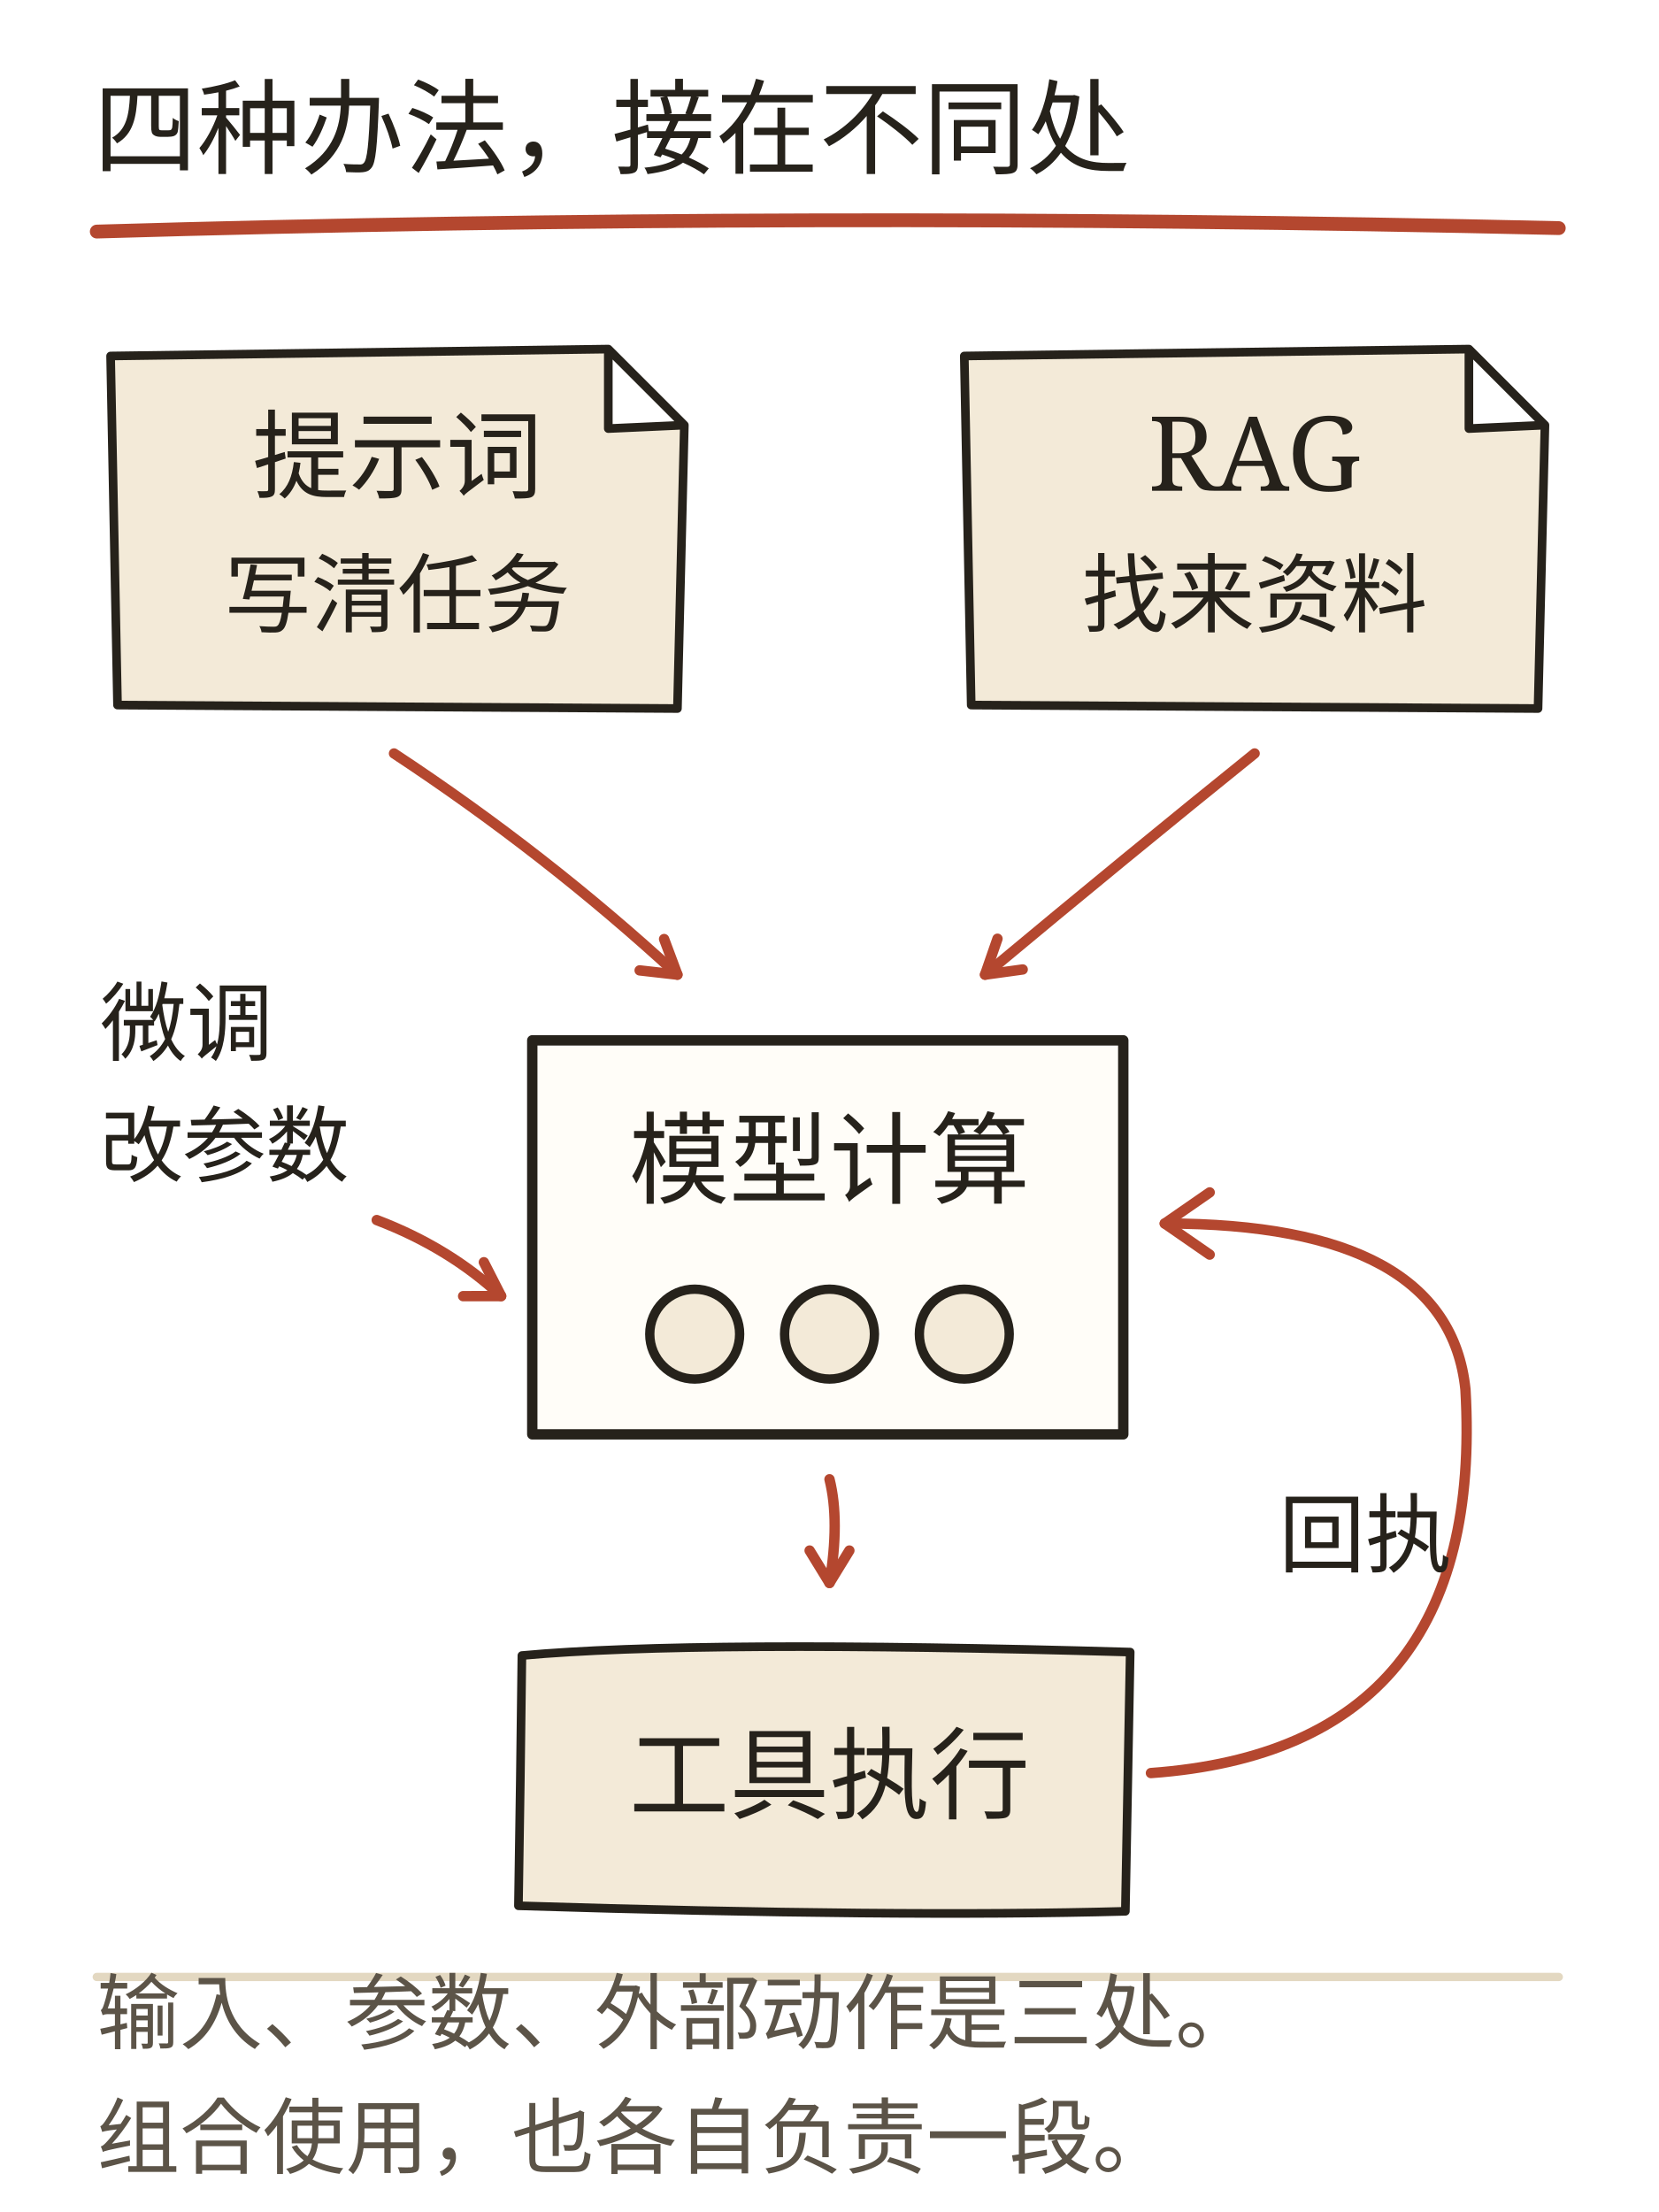
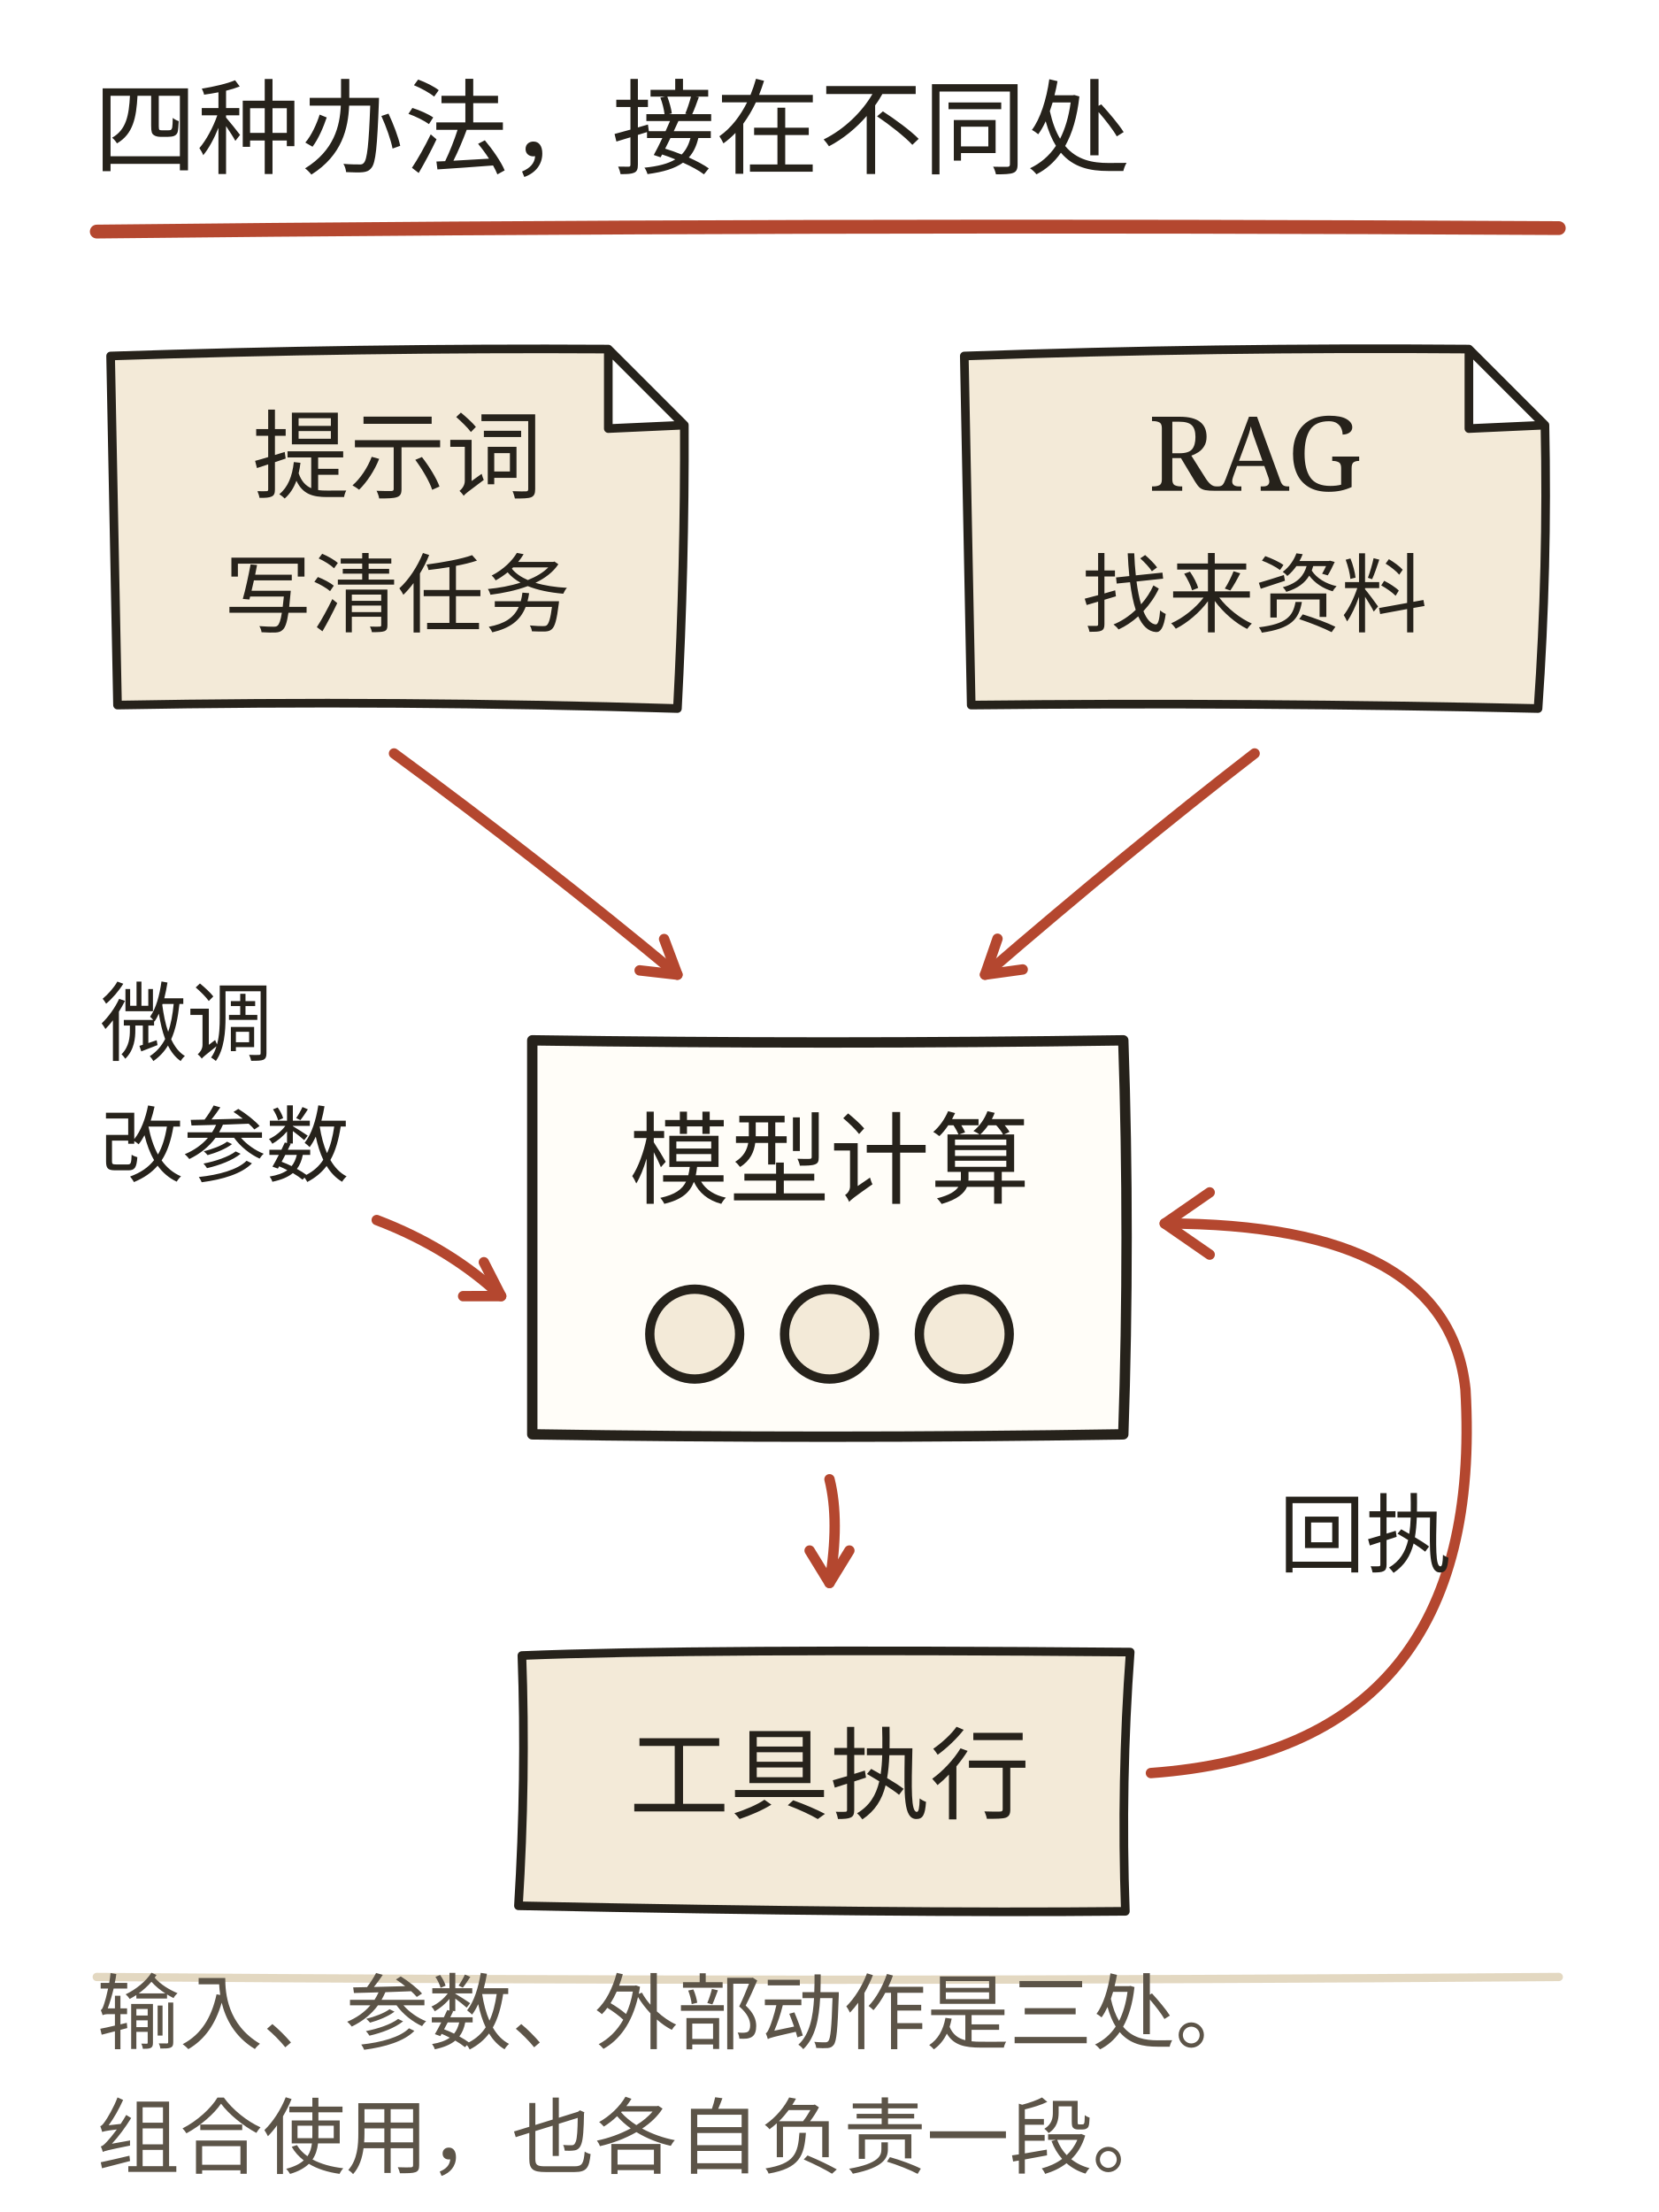
<svg xmlns="http://www.w3.org/2000/svg" width="480" height="640" viewBox="0 0 480 640" role="img" aria-labelledby="title desc">
  <g font-family="'Noto Serif SC','Source Han Serif SC','Songti SC','SimSun',serif">
    <text x="27" y="48" font-size="30" fill="#26221B" text-anchor="start">四种办法，接在不同处</text>
-     <path d="M28 67 Q232 61 451 66" stroke="#B4472F" stroke-width="4" fill="none" stroke-linecap="round" stroke-linejoin="round" />
-     <path d="M32 103 L176 101 L198 123 L196 205 L34 204Z M176 101 L176 124 L198 123" stroke="#26221B" stroke-width="2.5" fill="#F3EAD8" stroke-linecap="round" stroke-linejoin="round" />
+     <path d="M 28 67 Q 232 64.78 451 66" stroke="#B4472F" stroke-width="4" fill="none" stroke-linecap="round" stroke-linejoin="round" />
+     <path d="M 32 103 Q 103.98 100.6 176 101 L 198 123 Q 198.16 164.02 196 205 Q 115.02 202.52 34 204 Z M 176 101 L 176 124 L 198 123" stroke="#26221B" stroke-width="2.5" fill="#F3EAD8" stroke-linecap="round" stroke-linejoin="round" />
    <text x="115" y="142" font-size="28" fill="#26221B" text-anchor="middle">提示词</text>
    <text x="115" y="181" font-size="25" fill="#26221B" text-anchor="middle">写清任务</text>
-     <path d="M279 103 L425 101 L447 123 L445 205 L281 204Z M425 101 L425 124 L447 123" stroke="#26221B" stroke-width="2.5" fill="#F3EAD8" stroke-linecap="round" stroke-linejoin="round" />
+     <path d="M 279 103 Q 351.98 100.42 425 101 L 447 123 Q 447.88 164.04 445 205 Q 363 203.12 281 204 Z M 425 101 L 425 124 L 447 123" stroke="#26221B" stroke-width="2.5" fill="#F3EAD8" stroke-linecap="round" stroke-linejoin="round" />
    <text x="363" y="142" font-size="30" fill="#26221B" text-anchor="middle">RAG</text>
    <text x="363" y="181" font-size="25" fill="#26221B" text-anchor="middle">找来资料</text>
-     <path d="M114 218 Q158 247 196 282" stroke="#B4472F" stroke-width="3" fill="none" stroke-linecap="round" stroke-linejoin="round" />
+     <path d="M 114 218 Q 156.34 249.08 196 282" stroke="#B4472F" stroke-width="3" fill="none" stroke-linecap="round" stroke-linejoin="round" />
    <path d="M185.07 280.763 L196 282 L192.145 271.698" stroke="#B4472F" stroke-width="3" fill="none" stroke-linecap="round" stroke-linejoin="round" />
-     <path d="M363 218 Q327 247 285 282" stroke="#B4472F" stroke-width="3" fill="none" stroke-linecap="round" stroke-linejoin="round" />
+     <path d="M 363 218 Q 326.38 246.28 285 282" stroke="#B4472F" stroke-width="3" fill="none" stroke-linecap="round" stroke-linejoin="round" />
    <path d="M288.603 271.607 L285 282 L295.897 280.496" stroke="#B4472F" stroke-width="3" fill="none" stroke-linecap="round" stroke-linejoin="round" />
-     <path d="M154 301 L325 301 L325 415 L154 415Z" stroke="#26221B" stroke-width="3" fill="#fffdf8" stroke-linecap="round" stroke-linejoin="round" />
+     <path d="M 154 301 Q 239.5 302.24 325 301 Q 326.92 358 325 415 Q 239.5 416.36 154 415 Z" stroke="#26221B" stroke-width="3" fill="#fffdf8" stroke-linecap="round" stroke-linejoin="round" />
    <text x="240" y="346" font-size="29" fill="#26221B" text-anchor="middle">模型计算</text>
    <circle cx="201" cy="386" r="13" fill="#F3EAD8" stroke="#26221B" stroke-width="2.7" />
    <circle cx="240" cy="386" r="13" fill="#F3EAD8" stroke="#26221B" stroke-width="2.7" />
    <circle cx="279" cy="386" r="13" fill="#F3EAD8" stroke="#26221B" stroke-width="2.7" />
    <text x="29" y="305" font-size="25" fill="#26221B" text-anchor="start">微调</text>
    <text x="29" y="340" font-size="24" fill="#26221B" text-anchor="start">改参数</text>
    <path d="M109 353 Q130 361 145 375" stroke="#B4472F" stroke-width="3" fill="none" stroke-linecap="round" stroke-linejoin="round" />
    <path d="M134 375.016 L145 375 L139.996 365.204" stroke="#B4472F" stroke-width="3" fill="none" stroke-linecap="round" stroke-linejoin="round" />
    <path d="M240 428 Q243 440 240 458" stroke="#B4472F" stroke-width="3" fill="none" stroke-linecap="round" stroke-linejoin="round" />
    <path d="M234.25 448.622 L240 458 L245.75 448.622" stroke="#B4472F" stroke-width="3" fill="none" stroke-linecap="round" stroke-linejoin="round" />
-     <path d="M151 479 Q201.16 474.4 327 478 L325.6 553 Q259.64 554.8 150 551.4 Q150.6 514.5 151 479Z" stroke="#26221B" stroke-width="2.5" fill="#F3EAD8" stroke-linecap="round" stroke-linejoin="round" />
+     <path d="M 151 479 Q 201.2 476.96 327 478 Q 324.24 515.46 325.6 553 Q 259.68 553.66 150 551.4 Q 152.28 514.52 151 479 Z" stroke="#26221B" stroke-width="2.5" fill="#F3EAD8" stroke-linecap="round" stroke-linejoin="round" />
    <text x="240" y="524" font-size="29" fill="#26221B" text-anchor="middle">工具执行</text>
    <path d="M333 513 Q430 506 424 402 Q419 354 337 354" stroke="#B4472F" stroke-width="3" fill="none" stroke-linecap="round" stroke-linejoin="round" />
    <path d="M350 345 L337 354 L350 363" stroke="#B4472F" stroke-width="3" fill="none" stroke-linecap="round" stroke-linejoin="round" />
    <text x="370" y="453" font-size="25" fill="#26221B" text-anchor="start">回执</text>
-     <path d="M28 572 L451 572" stroke="#E3D8C1" stroke-width="2.4" fill="none" stroke-linecap="round" stroke-linejoin="round" />
+     <path d="M 28 572 Q 239.5 573.6 451 572" stroke="#E3D8C1" stroke-width="2.4" fill="none" stroke-linecap="round" stroke-linejoin="round" />
    <text x="28" y="591" font-size="24" fill="#5C5448" text-anchor="start">输入、参数、外部动作是三处。</text>
    <text x="28" y="627" font-size="24" fill="#5C5448" text-anchor="start">组合使用，也各自负责一段。</text>
  </g>
</svg>
